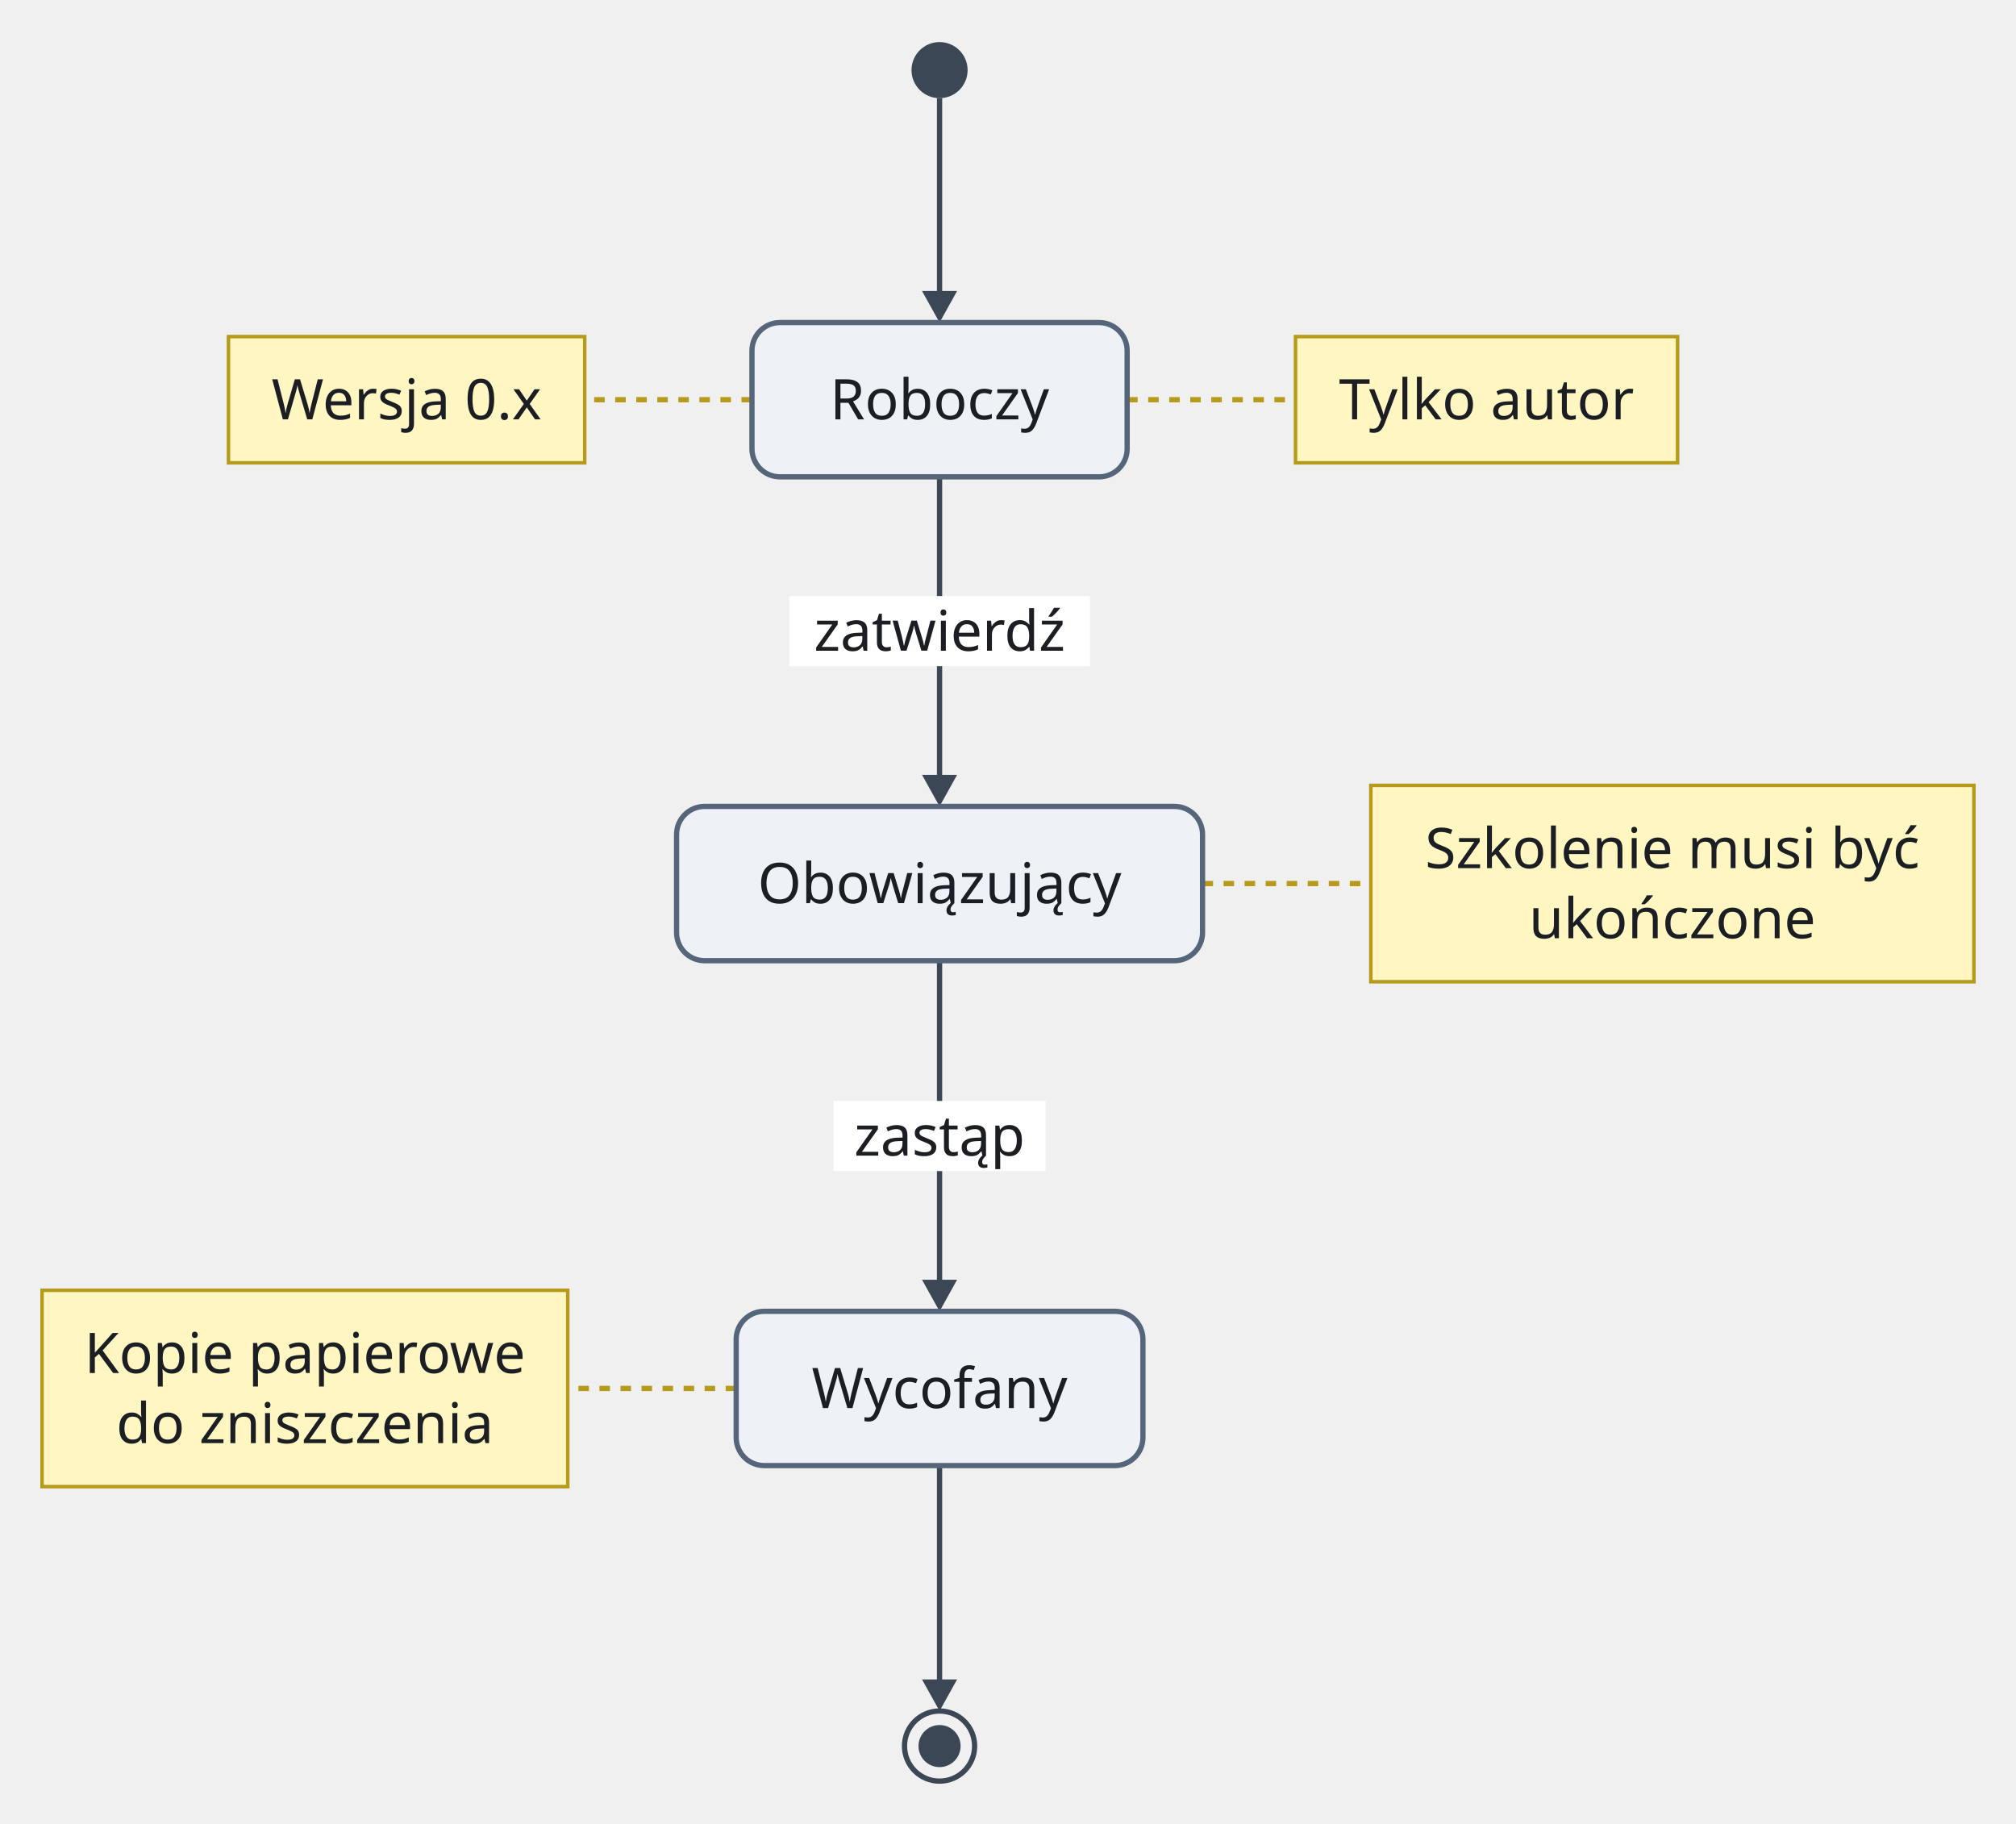
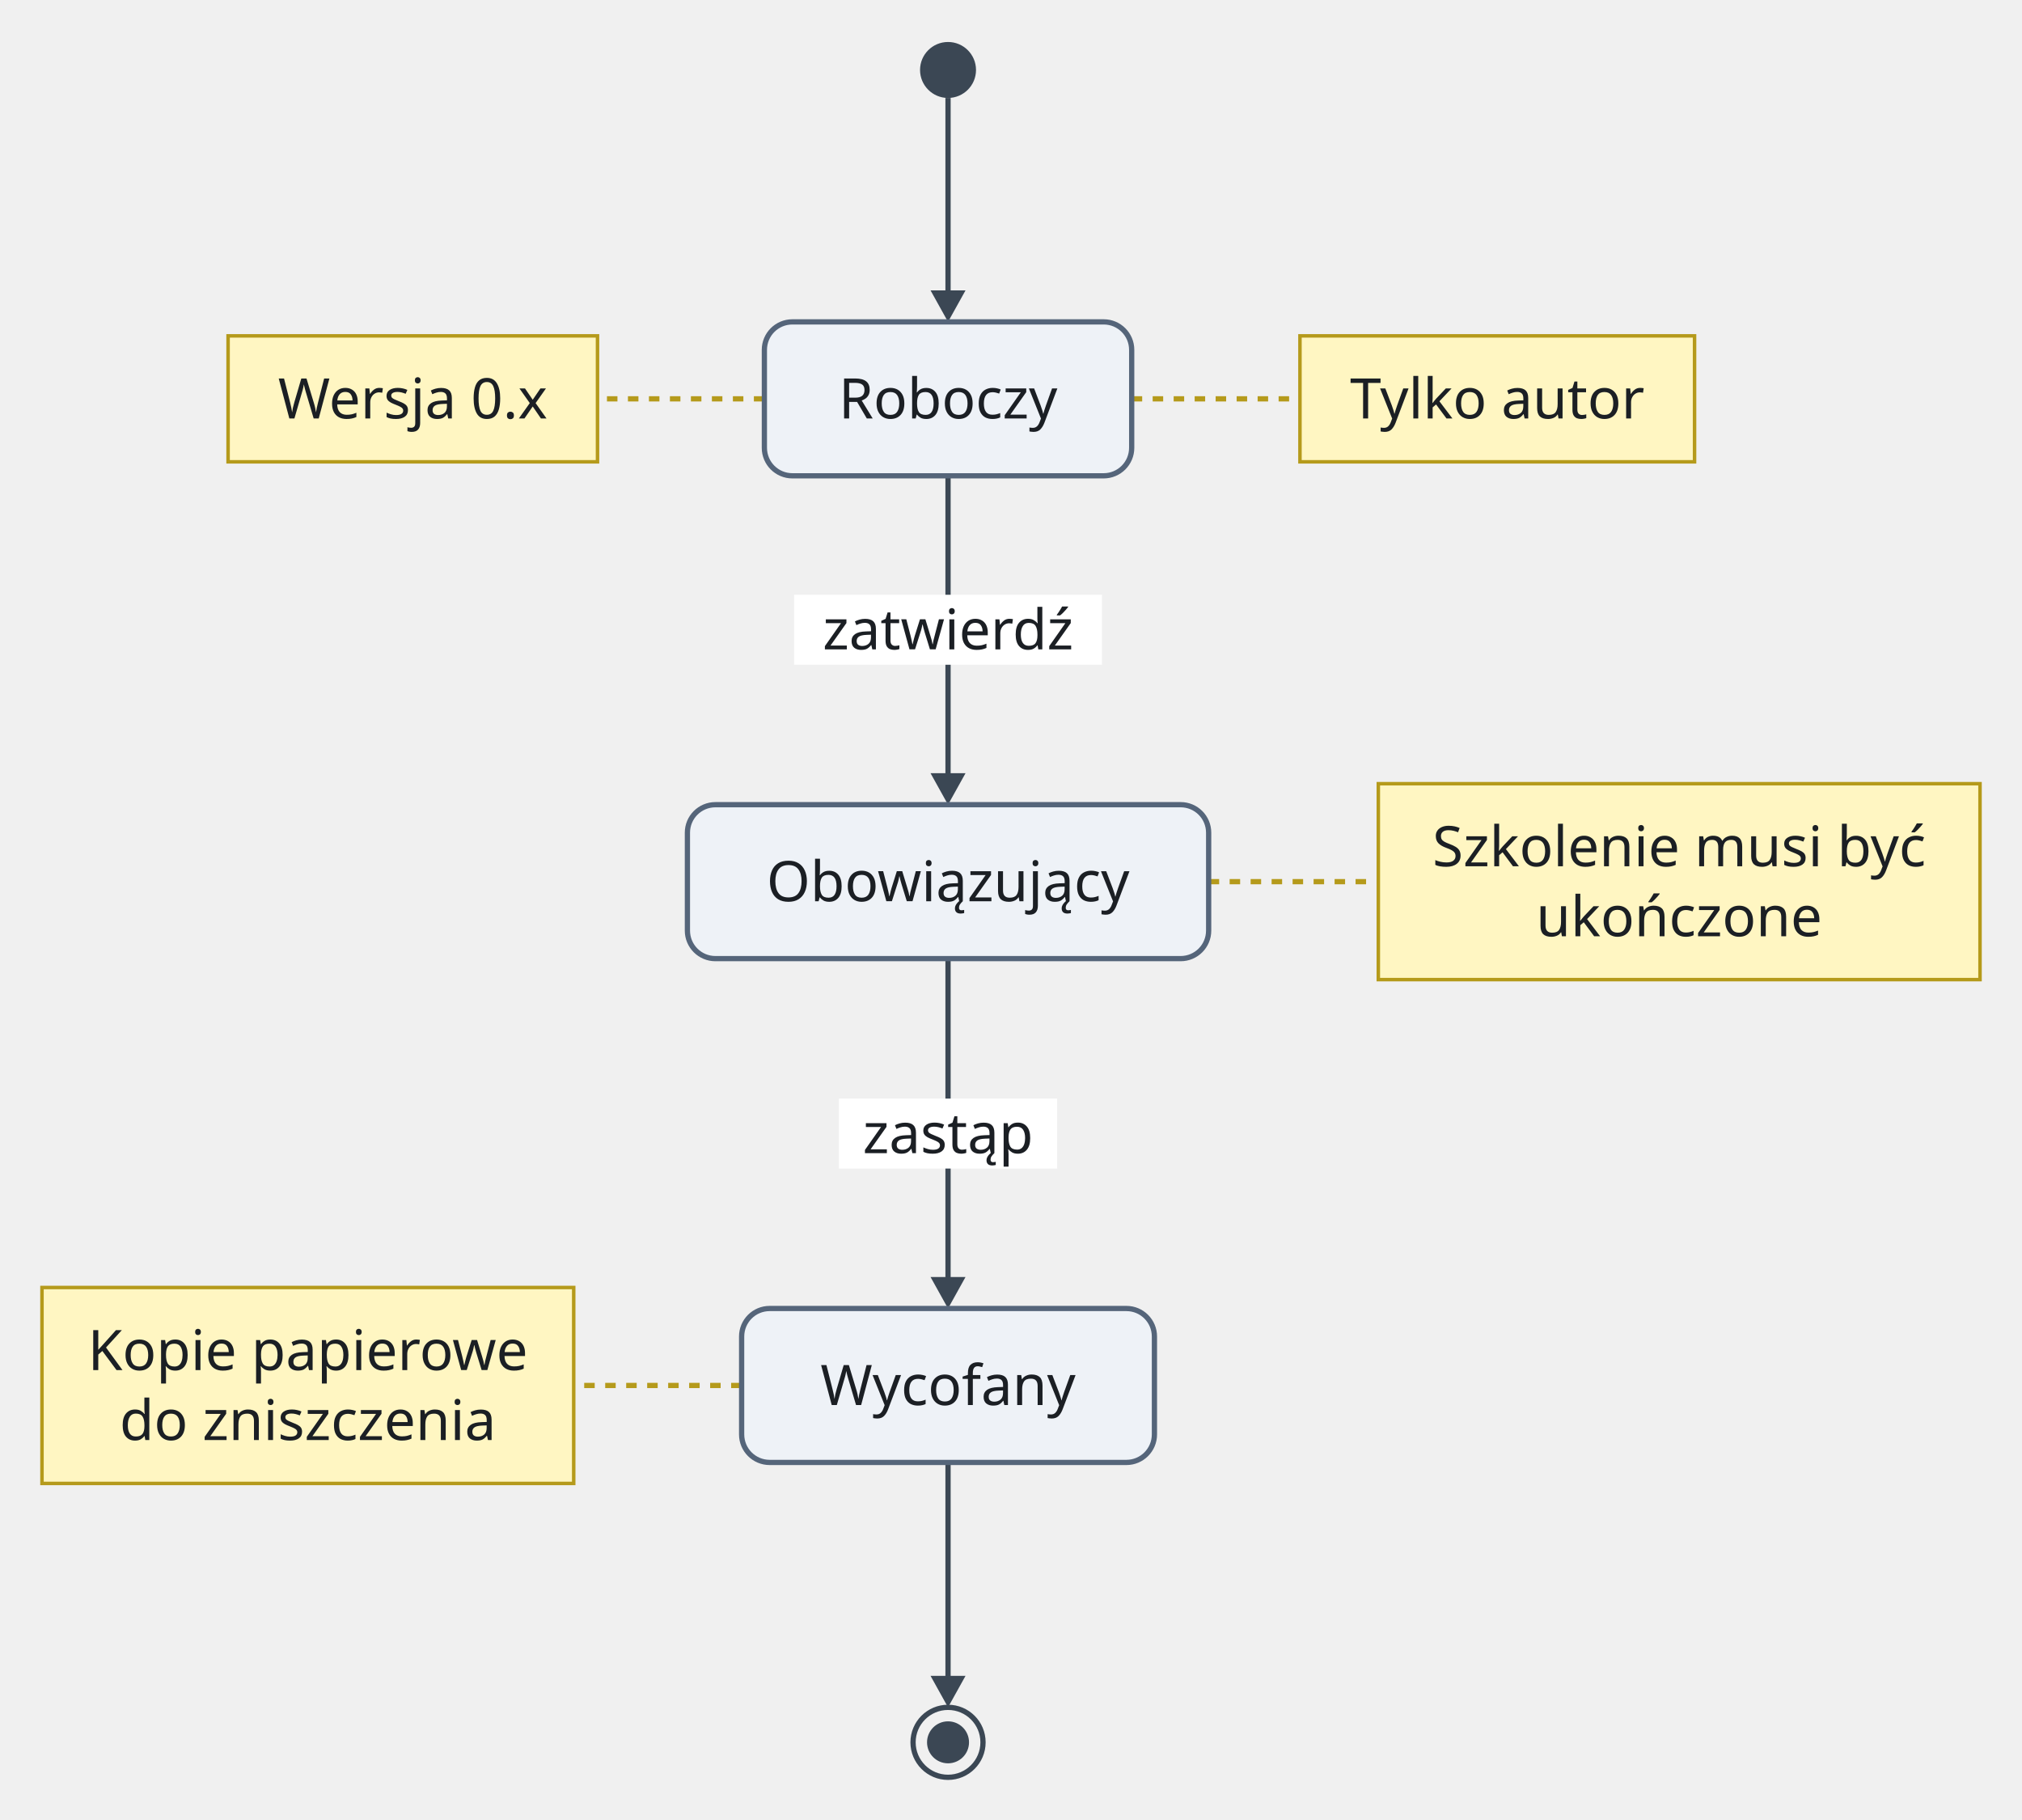
- <svg xmlns="http://www.w3.org/2000/svg" version="1.1" width="574.96" height="520" viewBox="-11.96 -12 574.96 520" role="img" font-family="sans-serif" font-size="16">
-   <line class="note-link" x1="202.5" y1="102" x2="154.8" y2="102" fill="none" stroke="#b59a1b" stroke-width="1.5" stroke-dasharray="3 3" />
-   <line class="note-link" x1="309.5" y1="102" x2="357.52" y2="102" fill="none" stroke="#b59a1b" stroke-width="1.5" stroke-dasharray="3 3" />
-   <line class="note-link" x1="331" y1="240" x2="379" y2="240" fill="none" stroke="#b59a1b" stroke-width="1.5" stroke-dasharray="3 3" />
-   <line class="note-link" x1="198" y1="384" x2="149.96" y2="384" fill="none" stroke="#b59a1b" stroke-width="1.5" stroke-dasharray="3 3" />
-   <path class="edge" d="M256 16 L256 48 L256 73.7" fill="none" stroke="#3b4754" stroke-width="1.5" />
-   <path class="edge" d="M256 124 L256 156 L256 180 L256 211.7" fill="none" stroke="#3b4754" stroke-width="1.5" />
-   <path class="edge" d="M256 262 L256 300 L256 324 L256 355.7" fill="none" stroke="#3b4754" stroke-width="1.5" />
-   <path class="edge" d="M256 406 L256 444 L256 469.7" fill="none" stroke="#3b4754" stroke-width="1.5" />
-   <rect class="edge-label-background" x="213.12" y="158" width="85.76" height="20" fill="#ffffff" />
-   <rect class="edge-label-background" x="225.76" y="302" width="60.48" height="20" fill="#ffffff" />
-   <polygon class="arrowhead" points="256,80 251,71 261,71" fill="#3b4754" />
-   <polygon class="arrowhead" points="256,218 251,209 261,209" fill="#3b4754" />
-   <polygon class="arrowhead" points="256,362 251,353 261,353" fill="#3b4754" />
-   <polygon class="arrowhead" points="256,476 251,467 261,467" fill="#3b4754" />
-   <circle class="node" cx="256" cy="8" r="8" fill="#3b4754" />
-   <rect class="note" x="53.2" y="84" width="101.6" height="36" fill="#fff6c2" stroke="#b59a1b" stroke-width="1" />
-   <rect class="node" x="202.5" y="80" width="107" height="44" rx="8" fill="#eef2f7" stroke="#55657a" stroke-width="1.5" />
-   <rect class="note" x="357.52" y="84" width="108.96" height="36" fill="#fff6c2" stroke="#b59a1b" stroke-width="1" />
-   <rect class="node" x="181" y="218" width="150" height="44" rx="8" fill="#eef2f7" stroke="#55657a" stroke-width="1.5" />
-   <rect class="note" x="379" y="212" width="172" height="56" fill="#fff6c2" stroke="#b59a1b" stroke-width="1" />
-   <rect class="note" x="0.04" y="356" width="149.92" height="56" fill="#fff6c2" stroke="#b59a1b" stroke-width="1" />
-   <rect class="node" x="198" y="362" width="116" height="44" rx="8" fill="#eef2f7" stroke="#55657a" stroke-width="1.5" />
-   <circle class="node" cx="256" cy="486" r="10" fill="none" stroke="#3b4754" stroke-width="1.5" />
-   <circle class="node-detail" cx="256" cy="486" r="6" fill="#3b4754" />
-   <text class="note-label" x="104" y="107.6" text-anchor="middle" fill="#1b1f24">Wersja 0.x</text>
-   <text class="node-label" x="256" y="107.6" text-anchor="middle" fill="#1b1f24">Roboczy</text>
-   <text class="note-label" x="412" y="107.6" text-anchor="middle" fill="#1b1f24">Tylko autor</text>
-   <text class="node-label" x="256" y="245.6" text-anchor="middle" fill="#1b1f24">Obowiązujący</text>
-   <text class="note-label" x="465" y="235.6" text-anchor="middle" fill="#1b1f24">Szkolenie musi być</text>
-   <text class="note-label" x="465" y="255.6" text-anchor="middle" fill="#1b1f24">ukończone</text>
-   <text class="note-label" x="75" y="379.6" text-anchor="middle" fill="#1b1f24">Kopie papierowe</text>
-   <text class="note-label" x="75" y="399.6" text-anchor="middle" fill="#1b1f24">do zniszczenia</text>
-   <text class="node-label" x="256" y="389.6" text-anchor="middle" fill="#1b1f24">Wycofany</text>
-   <text class="edge-label" x="256" y="173.6" text-anchor="middle" fill="#1b1f24">zatwierdź</text>
-   <text class="edge-label" x="256" y="317.6" text-anchor="middle" fill="#1b1f24">zastąp</text>
+ <svg xmlns="http://www.w3.org/2000/svg" version="1.1" width="578" height="520" viewBox="-12 -12 578 520" role="img" font-family="Recursive, sans-serif" font-size="16">
+   <line class="note-link" x1="206.5" y1="102" x2="158.8" y2="102" fill="none" stroke="#b59a1b" stroke-width="1.5" stroke-dasharray="3 3" />
+   <line class="note-link" x1="311.5" y1="102" x2="359.6" y2="102" fill="none" stroke="#b59a1b" stroke-width="1.5" stroke-dasharray="3 3" />
+   <line class="note-link" x1="333.5" y1="240" x2="382" y2="240" fill="none" stroke="#b59a1b" stroke-width="1.5" stroke-dasharray="3 3" />
+   <line class="note-link" x1="200" y1="384" x2="152" y2="384" fill="none" stroke="#b59a1b" stroke-width="1.5" stroke-dasharray="3 3" />
+   <path class="edge" d="M259 16 L259 48 L259 73.7" fill="none" stroke="#3b4754" stroke-width="1.5" />
+   <path class="edge" d="M259 124 L259 156 L259 180 L259 211.7" fill="none" stroke="#3b4754" stroke-width="1.5" />
+   <path class="edge" d="M259 262 L259 300 L259 324 L259 355.7" fill="none" stroke="#3b4754" stroke-width="1.5" />
+   <path class="edge" d="M259 406 L259 444 L259 469.7" fill="none" stroke="#3b4754" stroke-width="1.5" />
+   <rect class="edge-label-background" x="215" y="158" width="88" height="20" fill="#ffffff" />
+   <rect class="edge-label-background" x="227.8" y="302" width="62.4" height="20" fill="#ffffff" />
+   <polygon class="arrowhead" points="259,80 254,71 264,71" fill="#3b4754" />
+   <polygon class="arrowhead" points="259,218 254,209 264,209" fill="#3b4754" />
+   <polygon class="arrowhead" points="259,362 254,353 264,353" fill="#3b4754" />
+   <polygon class="arrowhead" points="259,476 254,467 264,467" fill="#3b4754" />
+   <circle class="node" cx="259" cy="8" r="8" fill="#3b4754" />
+   <rect class="note" x="53.2" y="84" width="105.6" height="36" fill="#fff6c2" stroke="#b59a1b" stroke-width="1" />
+   <rect class="node" x="206.5" y="80" width="105" height="44" rx="8" fill="#eef2f7" stroke="#55657a" stroke-width="1.5" />
+   <rect class="note" x="359.6" y="84" width="112.8" height="36" fill="#fff6c2" stroke="#b59a1b" stroke-width="1" />
+   <rect class="node" x="184.5" y="218" width="149" height="44" rx="8" fill="#eef2f7" stroke="#55657a" stroke-width="1.5" />
+   <rect class="note" x="382" y="212" width="172" height="56" fill="#fff6c2" stroke="#b59a1b" stroke-width="1" />
+   <rect class="note" x="0" y="356" width="152" height="56" fill="#fff6c2" stroke="#b59a1b" stroke-width="1" />
+   <rect class="node" x="200" y="362" width="118" height="44" rx="8" fill="#eef2f7" stroke="#55657a" stroke-width="1.5" />
+   <circle class="node" cx="259" cy="486" r="10" fill="none" stroke="#3b4754" stroke-width="1.5" />
+   <circle class="node-detail" cx="259" cy="486" r="6" fill="#3b4754" />
+   <text class="note-label" x="106" y="107.6" text-anchor="middle" fill="#1b1f24">Wersja 0.x</text>
+   <text class="node-label" x="259" y="107.6" text-anchor="middle" fill="#1b1f24">Roboczy</text>
+   <text class="note-label" x="416" y="107.6" text-anchor="middle" fill="#1b1f24">Tylko autor</text>
+   <text class="node-label" x="259" y="245.6" text-anchor="middle" fill="#1b1f24">Obowiązujący</text>
+   <text class="note-label" x="468" y="235.6" text-anchor="middle" fill="#1b1f24">Szkolenie musi być</text>
+   <text class="note-label" x="468" y="255.6" text-anchor="middle" fill="#1b1f24">ukończone</text>
+   <text class="note-label" x="76" y="379.6" text-anchor="middle" fill="#1b1f24">Kopie papierowe</text>
+   <text class="note-label" x="76" y="399.6" text-anchor="middle" fill="#1b1f24">do zniszczenia</text>
+   <text class="node-label" x="259" y="389.6" text-anchor="middle" fill="#1b1f24">Wycofany</text>
+   <text class="edge-label" x="259" y="173.6" text-anchor="middle" fill="#1b1f24">zatwierdź</text>
+   <text class="edge-label" x="259" y="317.6" text-anchor="middle" fill="#1b1f24">zastąp</text>
</svg>
